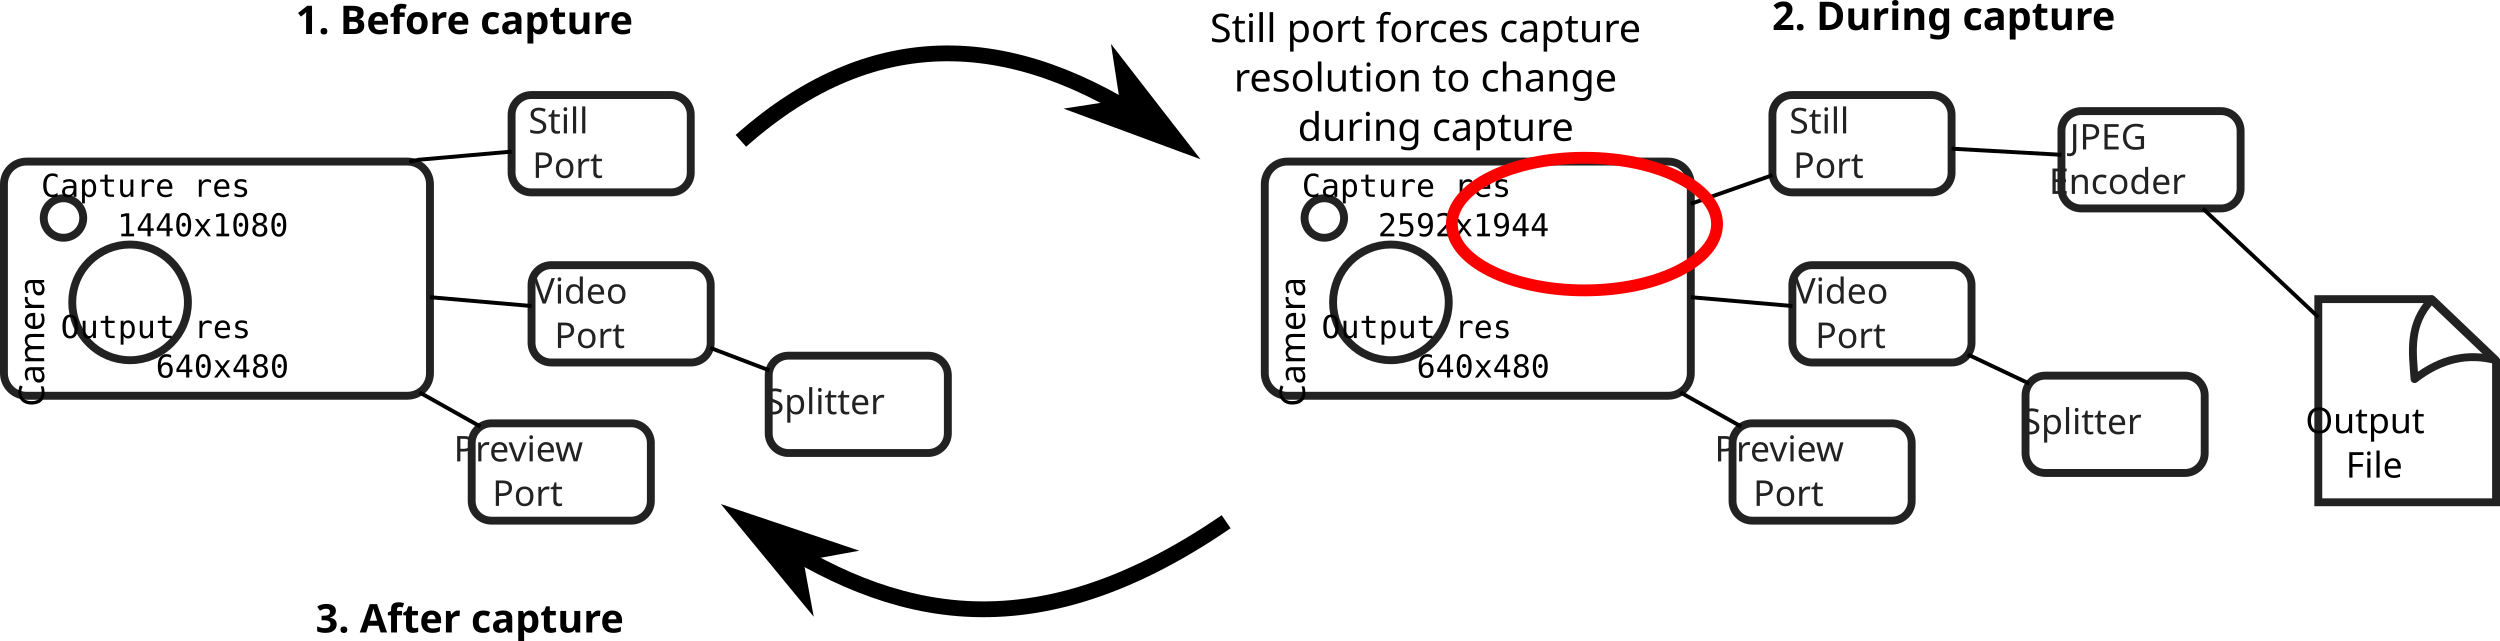
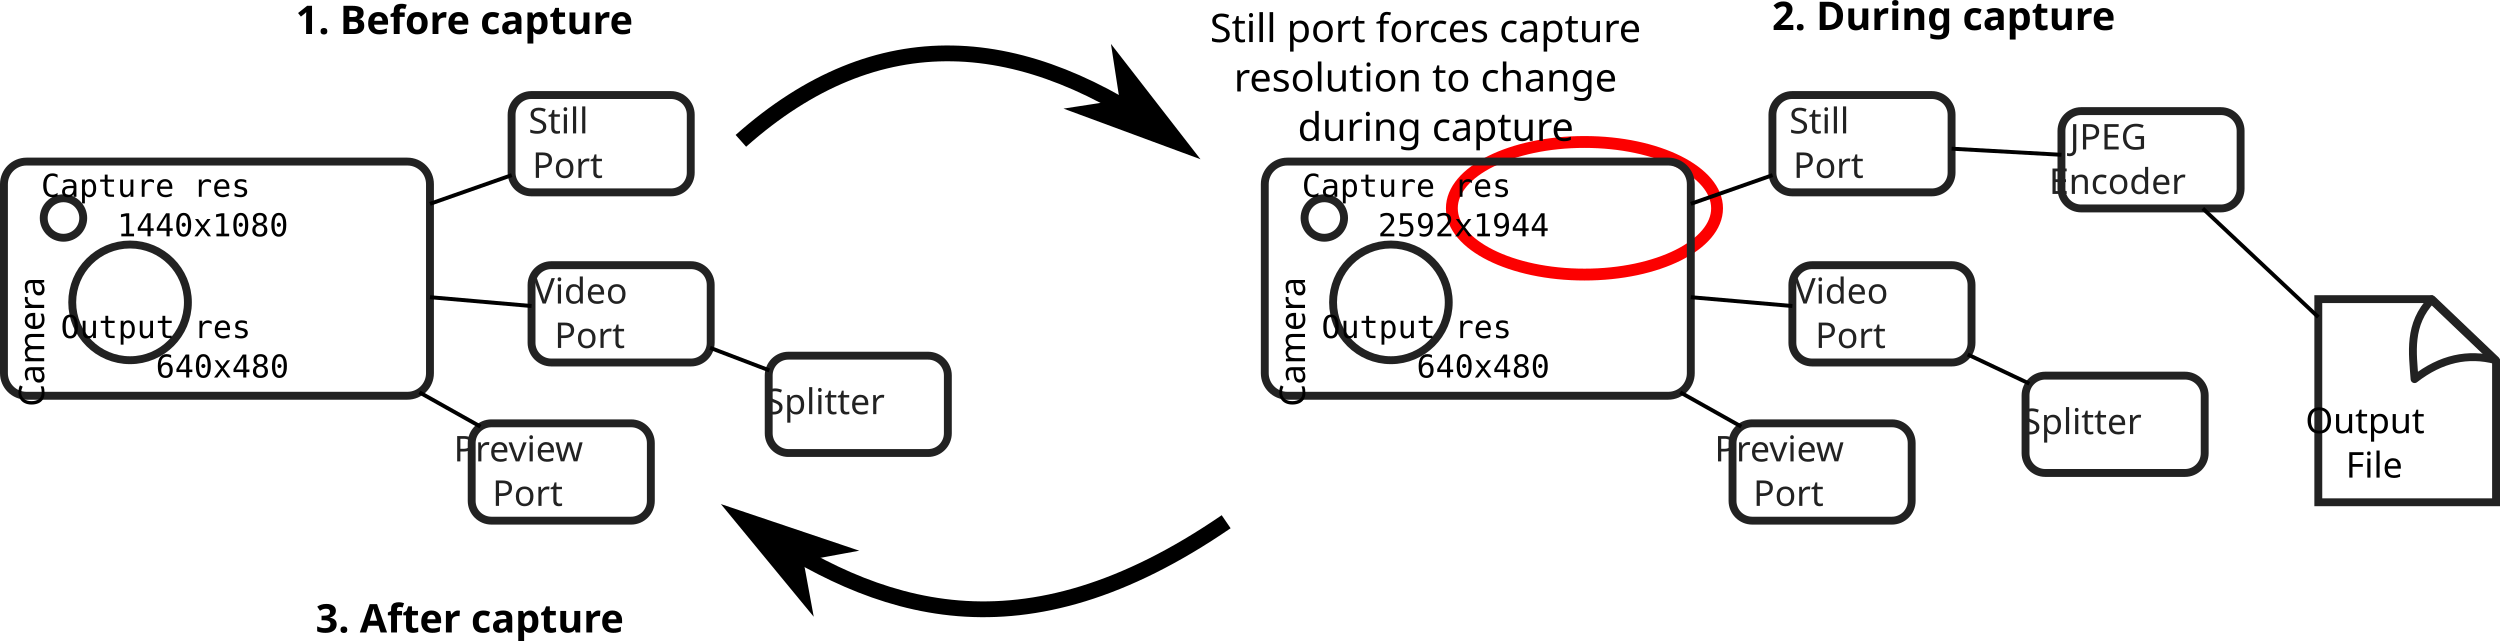
<svg xmlns="http://www.w3.org/2000/svg" width="632.932" height="162.211" id="svg3037" version="1.1">
  <defs id="defs3039">
    <marker orient="auto" refY="0" refX="0" id="Arrow1Mend" style="overflow:visible">
      <path id="path4119" d="M 0,0 5,-5 -12.5,0 5,5 0,0 z" style="fill-rule:evenodd;stroke:#000000;stroke-width:1pt" transform="matrix(-0.4,0,0,-0.4,-4,0)" />
    </marker>
  </defs>
  <g id="layer1" transform="translate(-40.28571,-29.56122)">
+     <path style="fill:none;stroke:#fc0000;stroke-width:3;stroke-miterlimit:4;stroke-opacity:1;stroke-dasharray:none" id="path3324" d="m 475,86.291 a 33.571,16.786 0 1 1 -67.143,0 33.571,16.786 0 1 1 67.143,0 z" transform="translate(0,-4)" />
    <g id="g3827" transform="translate(-11.5504,-15.16842)">
      <rect ry="5" y="68.791" x="181.357" height="24.643" width="45.357" id="rect3764" style="fill:none;stroke:#222222;stroke-width:2;stroke-linecap:square;stroke-linejoin:miter;stroke-miterlimit:4;stroke-opacity:1;stroke-dasharray:none;stroke-dashoffset:0" />
      <text id="text3776" y="78.502" x="203.731" style="font-size:9px;font-style:normal;font-weight:normal;text-align:center;line-height:125%;letter-spacing:0px;word-spacing:0px;text-anchor:middle;fill:#222222;fill-opacity:1;stroke:none;font-family:Sans" xml:space="preserve">
        <tspan id="tspan3780" y="78.502" x="203.731">Still</tspan>
        <tspan y="89.752" x="203.731" id="tspan3863">Port</tspan>
      </text>
    </g>
    <g id="g3833" transform="translate(-6.499641,-8.097349)">
      <rect style="fill:none;stroke:#222222;stroke-width:2;stroke-linecap:square;stroke-linejoin:miter;stroke-miterlimit:4;stroke-opacity:1;stroke-dasharray:none;stroke-dashoffset:0" id="rect3766" width="45.357" height="24.643" x="181.357" y="104.791" ry="5" />
      <text id="text3782" y="114.502" x="204.277" style="font-size:9px;font-style:normal;font-weight:normal;text-align:center;line-height:125%;letter-spacing:0px;word-spacing:0px;text-anchor:middle;fill:#222222;fill-opacity:1;stroke:none;font-family:Sans" xml:space="preserve">
        <tspan id="tspan3786" y="114.502" x="204.277">Video</tspan>
        <tspan y="125.752" x="204.277" id="tspan3867">Port</tspan>
      </text>
    </g>
    <g id="g3839" transform="translate(-21.65193,-4.056738)">
      <rect ry="5" y="140.791" x="181.357" height="24.643" width="45.357" id="rect3768" style="fill:none;stroke:#222222;stroke-width:2;stroke-linecap:square;stroke-linejoin:miter;stroke-miterlimit:4;stroke-opacity:1;stroke-dasharray:none;stroke-dashoffset:0" />
      <text id="text3788" y="150.436" x="203.706" style="font-size:9px;font-style:normal;font-weight:normal;text-align:center;line-height:125%;letter-spacing:0px;word-spacing:0px;text-anchor:middle;fill:#222222;fill-opacity:1;stroke:none;font-family:Sans" xml:space="preserve">
        <tspan id="tspan3792" y="150.436" x="203.706">Preview</tspan>
        <tspan y="161.686" x="203.706" id="tspan3871">Port</tspan>
      </text>
    </g>
    <g transform="translate(20.57143,35.82143)" id="g3950">
      <rect ry="5.714" y="34.648" x="20.714" height="59.286" width="107.857" id="rect2985" style="fill:none;stroke:#222222;stroke-width:2;stroke-miterlimit:4;stroke-opacity:1;stroke-dasharray:none" />
      <path transform="translate(-49.50001,-32.78572)" d="m 116.786,103.076 c 0,8.087 -6.556,14.643 -14.643,14.643 -8.087,0 -14.643,-6.556 -14.643,-14.643 0,-8.087 6.556,-14.643 14.643,-14.643 8.087,0 14.643,6.556 14.643,14.643 z" id="path3755" style="fill:none;stroke:#222222;stroke-width:2;stroke-linecap:square;stroke-linejoin:miter;stroke-miterlimit:4;stroke-opacity:1;stroke-dasharray:none;stroke-dashoffset:0" />
      <rect ry="5" y="43.934" x="30.786" height="10" width="10" id="rect3757" style="fill:none;stroke:#222222;stroke-width:2;stroke-linecap:square;stroke-linejoin:miter;stroke-miterlimit:4;stroke-opacity:1;stroke-dasharray:none;stroke-dashoffset:0" />
      <text id="text3919" y="43.565" x="126.43" style="font-size:8px;font-style:normal;font-variant:normal;font-weight:normal;font-stretch:normal;text-align:end;line-height:125%;letter-spacing:0px;word-spacing:0px;text-anchor:end;fill:#000000;fill-opacity:1;stroke:none;font-family:Monospace;-inkscape-font-specification:Monospace" xml:space="preserve">
        <tspan id="tspan3923" y="43.565" x="126.43">Capture res</tspan>
        <tspan id="tspan3925" y="53.565" x="126.43">1440x1080</tspan>
      </text>
      <text id="text3927" y="79.324" x="126.585" style="font-size:8px;font-style:normal;font-variant:normal;font-weight:normal;font-stretch:normal;text-align:end;line-height:125%;letter-spacing:0px;word-spacing:0px;text-anchor:end;fill:#000000;fill-opacity:1;stroke:none;font-family:Monospace;-inkscape-font-specification:Monospace" xml:space="preserve">
        <tspan id="tspan3931" y="79.324" x="126.585">Output res</tspan>
        <tspan id="tspan3933" y="89.324" x="126.585">640x480</tspan>
      </text>
      <text transform="matrix(0,-1,1,0,0,0)" id="text3944" y="30.897" x="-72.11" style="font-size:9px;font-style:normal;font-weight:normal;text-align:center;line-height:125%;letter-spacing:0px;word-spacing:0px;text-anchor:middle;fill:#000000;fill-opacity:1;stroke:none;font-family:Sans" xml:space="preserve">
        <tspan y="30.897" x="-72.11" id="tspan3946">Camera</tspan>
      </text>
    </g>
-     <path style="fill:none;stroke:#000000;stroke-width:1px;stroke-linecap:butt;stroke-linejoin:miter;stroke-opacity:1" d="M 143.91,70.489 146.345,70 169.807,67.937" id="path3963" />
+     <path style="fill:none;stroke:#000000;stroke-width:1px;stroke-linecap:butt;stroke-linejoin:miter;stroke-opacity:1" d="M 149.143,81.169 169.846,73.896" id="path3963" />
    <path style="fill:none;stroke:#000000;stroke-width:1px;stroke-linecap:butt;stroke-linejoin:miter;stroke-opacity:1" d="m 149.143,104.804 25.715,2.237" id="path3965" />
    <path style="fill:none;stroke:#000000;stroke-width:1px;stroke-linecap:butt;stroke-linejoin:miter;stroke-opacity:1" d="m 146.465,128.888 15.464,8.683" id="path3969" />
    <g transform="translate(380.8316,-11.1005)" id="g3847">
      <rect style="fill:none;stroke:#222222;stroke-width:2;stroke-linecap:square;stroke-linejoin:miter;stroke-miterlimit:4;stroke-opacity:1;stroke-dasharray:none;stroke-dashoffset:0" id="rect3849" width="45.357" height="24.643" x="181.357" y="68.791" ry="5" />
      <text xml:space="preserve" style="font-size:9px;font-style:normal;font-weight:normal;text-align:center;line-height:125%;letter-spacing:0px;word-spacing:0px;text-anchor:middle;fill:#222222;fill-opacity:1;stroke:none;font-family:Sans" x="203.731" y="78.502" id="text3851">
        <tspan x="203.731" y="78.502" id="tspan3855">JPEG</tspan>
        <tspan x="203.731" y="89.752" id="tspan3859">Encoder</tspan>
      </text>
    </g>
    <g id="g3906" transform="translate(-10.45786,32.81828)">
      <rect style="fill:none;stroke:#222222;stroke-width:2;stroke-linecap:square;stroke-linejoin:miter;stroke-miterlimit:4;stroke-opacity:1;stroke-dasharray:none;stroke-dashoffset:0" id="rect3885" width="45.357" height="24.643" x="245.357" y="86.791" ry="5" />
      <text xml:space="preserve" style="font-size:9px;font-style:normal;font-weight:normal;text-align:center;line-height:125%;letter-spacing:0px;word-spacing:0px;text-anchor:middle;fill:#222222;fill-opacity:1;stroke:none;font-family:Sans" x="267.743" y="101.595" id="text3887">
        <tspan x="267.743" y="101.595" id="tspan3891">Splitter</tspan>
      </text>
    </g>
    <g id="g3997" transform="translate(514.3606,-46.35103)">
      <g transform="translate(-10,20.71429)" id="g3987">
        <path style="fill:none;stroke:#222222;stroke-width:2;stroke-linecap:square;stroke-linejoin:miter;stroke-miterlimit:4;stroke-opacity:1;stroke-dashoffset:0" d="m 122.857,130.934 28.5,0 16.5,15.714 0,35.714 -45,0 z" id="rect3971" />
        <path style="fill:none;stroke:#222222;stroke-width:2;stroke-linecap:butt;stroke-linejoin:round;stroke-miterlimit:4;stroke-opacity:1;stroke-dasharray:none" d="m 151.649,130.977 c -6.093,6.294 -4.896,13.611 -4.419,20.203 6.713,-5.226 13.532,-6.639 20.582,-4.798 z" id="path3974" />
      </g>
      <text id="text3991" y="185.576" x="135.214" style="font-size:9px;font-style:normal;font-weight:normal;text-align:center;line-height:125%;letter-spacing:0px;word-spacing:0px;text-anchor:middle;fill:#000000;fill-opacity:1;stroke:none;font-family:Sans" xml:space="preserve">
        <tspan y="185.576" x="135.214" id="tspan3993">Output</tspan>
        <tspan id="tspan3995" y="196.826" x="135.214">File</tspan>
      </text>
    </g>
    <path style="fill:none;stroke:#000000;stroke-width:1px;stroke-linecap:butt;stroke-linejoin:miter;stroke-opacity:1" d="m 220.053,117.609 15.009,5.728" id="path3240" />
    <g transform="translate(307.6578,-15.16842)" id="g3242">
      <rect style="fill:none;stroke:#222222;stroke-width:2;stroke-linecap:square;stroke-linejoin:miter;stroke-miterlimit:4;stroke-opacity:1;stroke-dasharray:none;stroke-dashoffset:0" id="rect3244" width="45.357" height="24.643" x="181.357" y="68.791" ry="5" />
      <text xml:space="preserve" style="font-size:9px;font-style:normal;font-weight:normal;text-align:center;line-height:125%;letter-spacing:0px;word-spacing:0px;text-anchor:middle;fill:#222222;fill-opacity:1;stroke:none;font-family:Sans" x="203.731" y="78.502" id="text3246">
        <tspan x="203.731" y="78.502" id="tspan3248">Still</tspan>
        <tspan id="tspan3250" x="203.731" y="89.752">Port</tspan>
      </text>
    </g>
    <g transform="translate(312.7086,-8.097349)" id="g3252">
      <rect ry="5" y="104.791" x="181.357" height="24.643" width="45.357" id="rect3254" style="fill:none;stroke:#222222;stroke-width:2;stroke-linecap:square;stroke-linejoin:miter;stroke-miterlimit:4;stroke-opacity:1;stroke-dasharray:none;stroke-dashoffset:0" />
      <text xml:space="preserve" style="font-size:9px;font-style:normal;font-weight:normal;text-align:center;line-height:125%;letter-spacing:0px;word-spacing:0px;text-anchor:middle;fill:#222222;fill-opacity:1;stroke:none;font-family:Sans" x="204.277" y="114.502" id="text3256">
        <tspan x="204.277" y="114.502" id="tspan3258">Video</tspan>
        <tspan id="tspan3260" x="204.277" y="125.752">Port</tspan>
      </text>
    </g>
    <g transform="translate(297.5563,-4.056738)" id="g3262">
      <rect style="fill:none;stroke:#222222;stroke-width:2;stroke-linecap:square;stroke-linejoin:miter;stroke-miterlimit:4;stroke-opacity:1;stroke-dasharray:none;stroke-dashoffset:0" id="rect3264" width="45.357" height="24.643" x="181.357" y="140.791" ry="5" />
      <text xml:space="preserve" style="font-size:9px;font-style:normal;font-weight:normal;text-align:center;line-height:125%;letter-spacing:0px;word-spacing:0px;text-anchor:middle;fill:#222222;fill-opacity:1;stroke:none;font-family:Sans" x="203.706" y="150.436" id="text3266">
        <tspan x="203.706" y="150.436" id="tspan3268">Preview</tspan>
        <tspan id="tspan3270" x="203.706" y="161.686">Port</tspan>
      </text>
    </g>
    <g id="g3272" transform="translate(339.7796,35.82143)">
      <rect style="fill:none;stroke:#222222;stroke-width:2;stroke-miterlimit:4;stroke-opacity:1;stroke-dasharray:none" id="rect3274" width="107.857" height="59.286" x="20.714" y="34.648" ry="5.714" />
      <path style="fill:none;stroke:#222222;stroke-width:2;stroke-linecap:square;stroke-linejoin:miter;stroke-miterlimit:4;stroke-opacity:1;stroke-dasharray:none;stroke-dashoffset:0" id="path3276" d="m 116.786,103.076 c 0,8.087 -6.556,14.643 -14.643,14.643 -8.087,0 -14.643,-6.556 -14.643,-14.643 0,-8.087 6.556,-14.643 14.643,-14.643 8.087,0 14.643,6.556 14.643,14.643 z" transform="translate(-49.50001,-32.78572)" />
      <rect style="fill:none;stroke:#222222;stroke-width:2;stroke-linecap:square;stroke-linejoin:miter;stroke-miterlimit:4;stroke-opacity:1;stroke-dasharray:none;stroke-dashoffset:0" id="rect3278" width="10" height="10" x="30.786" y="43.934" ry="5" />
      <text xml:space="preserve" style="font-size:8px;font-style:normal;font-variant:normal;font-weight:normal;font-stretch:normal;text-align:end;line-height:125%;letter-spacing:0px;word-spacing:0px;text-anchor:end;fill:#000000;fill-opacity:1;stroke:none;font-family:Monospace;-inkscape-font-specification:Monospace" x="126.43" y="43.565" id="text3280">
        <tspan x="126.43" y="43.565" id="tspan3282">Capture res</tspan>
        <tspan x="126.43" y="53.565" id="tspan3284">2592x1944</tspan>
      </text>
      <text xml:space="preserve" style="font-size:8px;font-style:normal;font-variant:normal;font-weight:normal;font-stretch:normal;text-align:end;line-height:125%;letter-spacing:0px;word-spacing:0px;text-anchor:end;fill:#000000;fill-opacity:1;stroke:none;font-family:Monospace;-inkscape-font-specification:Monospace" x="126.585" y="79.324" id="text3286">
        <tspan x="126.585" y="79.324" id="tspan3288">Output res</tspan>
        <tspan x="126.585" y="89.324" id="tspan3290">640x480</tspan>
      </text>
      <text xml:space="preserve" style="font-size:9px;font-style:normal;font-weight:normal;text-align:center;line-height:125%;letter-spacing:0px;word-spacing:0px;text-anchor:middle;fill:#000000;fill-opacity:1;stroke:none;font-family:Sans" x="-72.11" y="30.897" id="text3292" transform="matrix(0,-1,1,0,0,0)">
        <tspan id="tspan3294" x="-72.11" y="30.897">Camera</tspan>
      </text>
    </g>
    <g transform="translate(307.7402,37.86904)" id="g3302">
      <rect ry="5" y="86.791" x="245.357" height="24.643" width="45.357" id="rect3304" style="fill:none;stroke:#222222;stroke-width:2;stroke-linecap:square;stroke-linejoin:miter;stroke-miterlimit:4;stroke-opacity:1;stroke-dasharray:none;stroke-dashoffset:0" />
      <text id="text3306" y="101.595" x="267.743" style="font-size:9px;font-style:normal;font-weight:normal;text-align:center;line-height:125%;letter-spacing:0px;word-spacing:0px;text-anchor:middle;fill:#222222;fill-opacity:1;stroke:none;font-family:Sans" xml:space="preserve">
        <tspan id="tspan3308" y="101.595" x="267.743">Splitter</tspan>
      </text>
    </g>
    <path style="fill:none;stroke:#000000;stroke-width:1px;stroke-linecap:butt;stroke-linejoin:miter;stroke-opacity:1" d="m 468.351,81.169 20.703,-7.272" id="path3312" />
    <path style="fill:none;stroke:#000000;stroke-width:1px;stroke-linecap:butt;stroke-linejoin:miter;stroke-opacity:1" d="m 534.372,67.205 27.817,1.546" id="path3314" />
    <path style="fill:none;stroke:#000000;stroke-width:1px;stroke-linecap:butt;stroke-linejoin:miter;stroke-opacity:1" d="M 597.967,82.333 627.218,109.847" id="path3316" />
    <path style="fill:none;stroke:#000000;stroke-width:1px;stroke-linecap:butt;stroke-linejoin:miter;stroke-opacity:1" d="m 468.351,104.804 25.715,2.237" id="path3318" />
    <path style="fill:none;stroke:#000000;stroke-width:1px;stroke-linecap:butt;stroke-linejoin:miter;stroke-opacity:1" d="m 538.455,119.3 15.61,7.395" id="path3320" />
    <path style="fill:none;stroke:#000000;stroke-width:1px;stroke-linecap:butt;stroke-linejoin:miter;stroke-opacity:1" d="m 465.673,128.888 15.464,8.683" id="path3322" />
-     <path style="fill:none;stroke:#fc0000;stroke-width:3;stroke-miterlimit:4;stroke-opacity:1;stroke-dasharray:none" id="path3324" d="m 475,86.291 c 0,9.27 -15.03,16.786 -33.571,16.786 -18.541,0 -33.571,-7.515 -33.571,-16.786 0,-9.27 15.03,-16.786 33.571,-16.786 18.541,0 33.571,7.515 33.571,16.786 z" />
    <text xml:space="preserve" style="font-size:10px;font-style:normal;font-weight:normal;text-align:center;line-height:125%;letter-spacing:0px;word-spacing:0px;text-anchor:middle;fill:#000000;fill-opacity:1;stroke:none;font-family:Sans" x="410.287" y="40.219" id="text4094">
      <tspan id="tspan4096" x="410.287" y="40.219">Still port forces capture</tspan>
      <tspan x="410.287" y="52.719" id="tspan4098">resolution to change</tspan>
      <tspan x="410.287" y="65.219" id="tspan4100">during capture</tspan>
    </text>
    <path style="fill:none;stroke:#000000;stroke-width:4;stroke-linecap:butt;stroke-linejoin:miter;stroke-miterlimit:4;stroke-opacity:1;stroke-dasharray:none;marker-end:url(#Arrow1Mend)" d="m 227.857,65.219 c 34.678,-30.821 71.514,-28.203 110,0" id="path4102" />
    <path style="fill:none;stroke:#000000;stroke-width:4;stroke-linecap:butt;stroke-linejoin:miter;stroke-miterlimit:4;stroke-opacity:1;stroke-dasharray:none;marker-end:url(#Arrow1Mend)" d="m 350.714,161.648 c -51.966,35.62 -88.314,22.82 -121.429,0" id="path4104" />
    <text xml:space="preserve" style="font-size:10px;font-style:normal;font-weight:bold;line-height:125%;letter-spacing:0px;word-spacing:0px;fill:#000000;fill-opacity:1;stroke:none;font-family:Sans;-inkscape-font-specification:Sans Bold" x="115.157" y="38.169" id="text4550">
      <tspan id="tspan4552" x="115.157" y="38.169">1. Before capture</tspan>
    </text>
    <text xml:space="preserve" style="font-size:10px;font-style:normal;font-weight:bold;line-height:125%;letter-spacing:0px;word-spacing:0px;fill:#000000;fill-opacity:1;stroke:none;font-family:Sans;-inkscape-font-specification:Sans Bold" x="120.208" y="189.692" id="text4554">
      <tspan id="tspan4556" x="120.208" y="189.692">3. After capture</tspan>
    </text>
    <text xml:space="preserve" style="font-size:10px;font-style:normal;font-weight:bold;line-height:125%;letter-spacing:0px;word-spacing:0px;fill:#000000;fill-opacity:1;stroke:none;font-family:Sans;-inkscape-font-specification:Sans Bold" x="488.914" y="37.159" id="text4558">
      <tspan id="tspan4560" x="488.914" y="37.159">2. During capture</tspan>
    </text>
  </g>
</svg>
